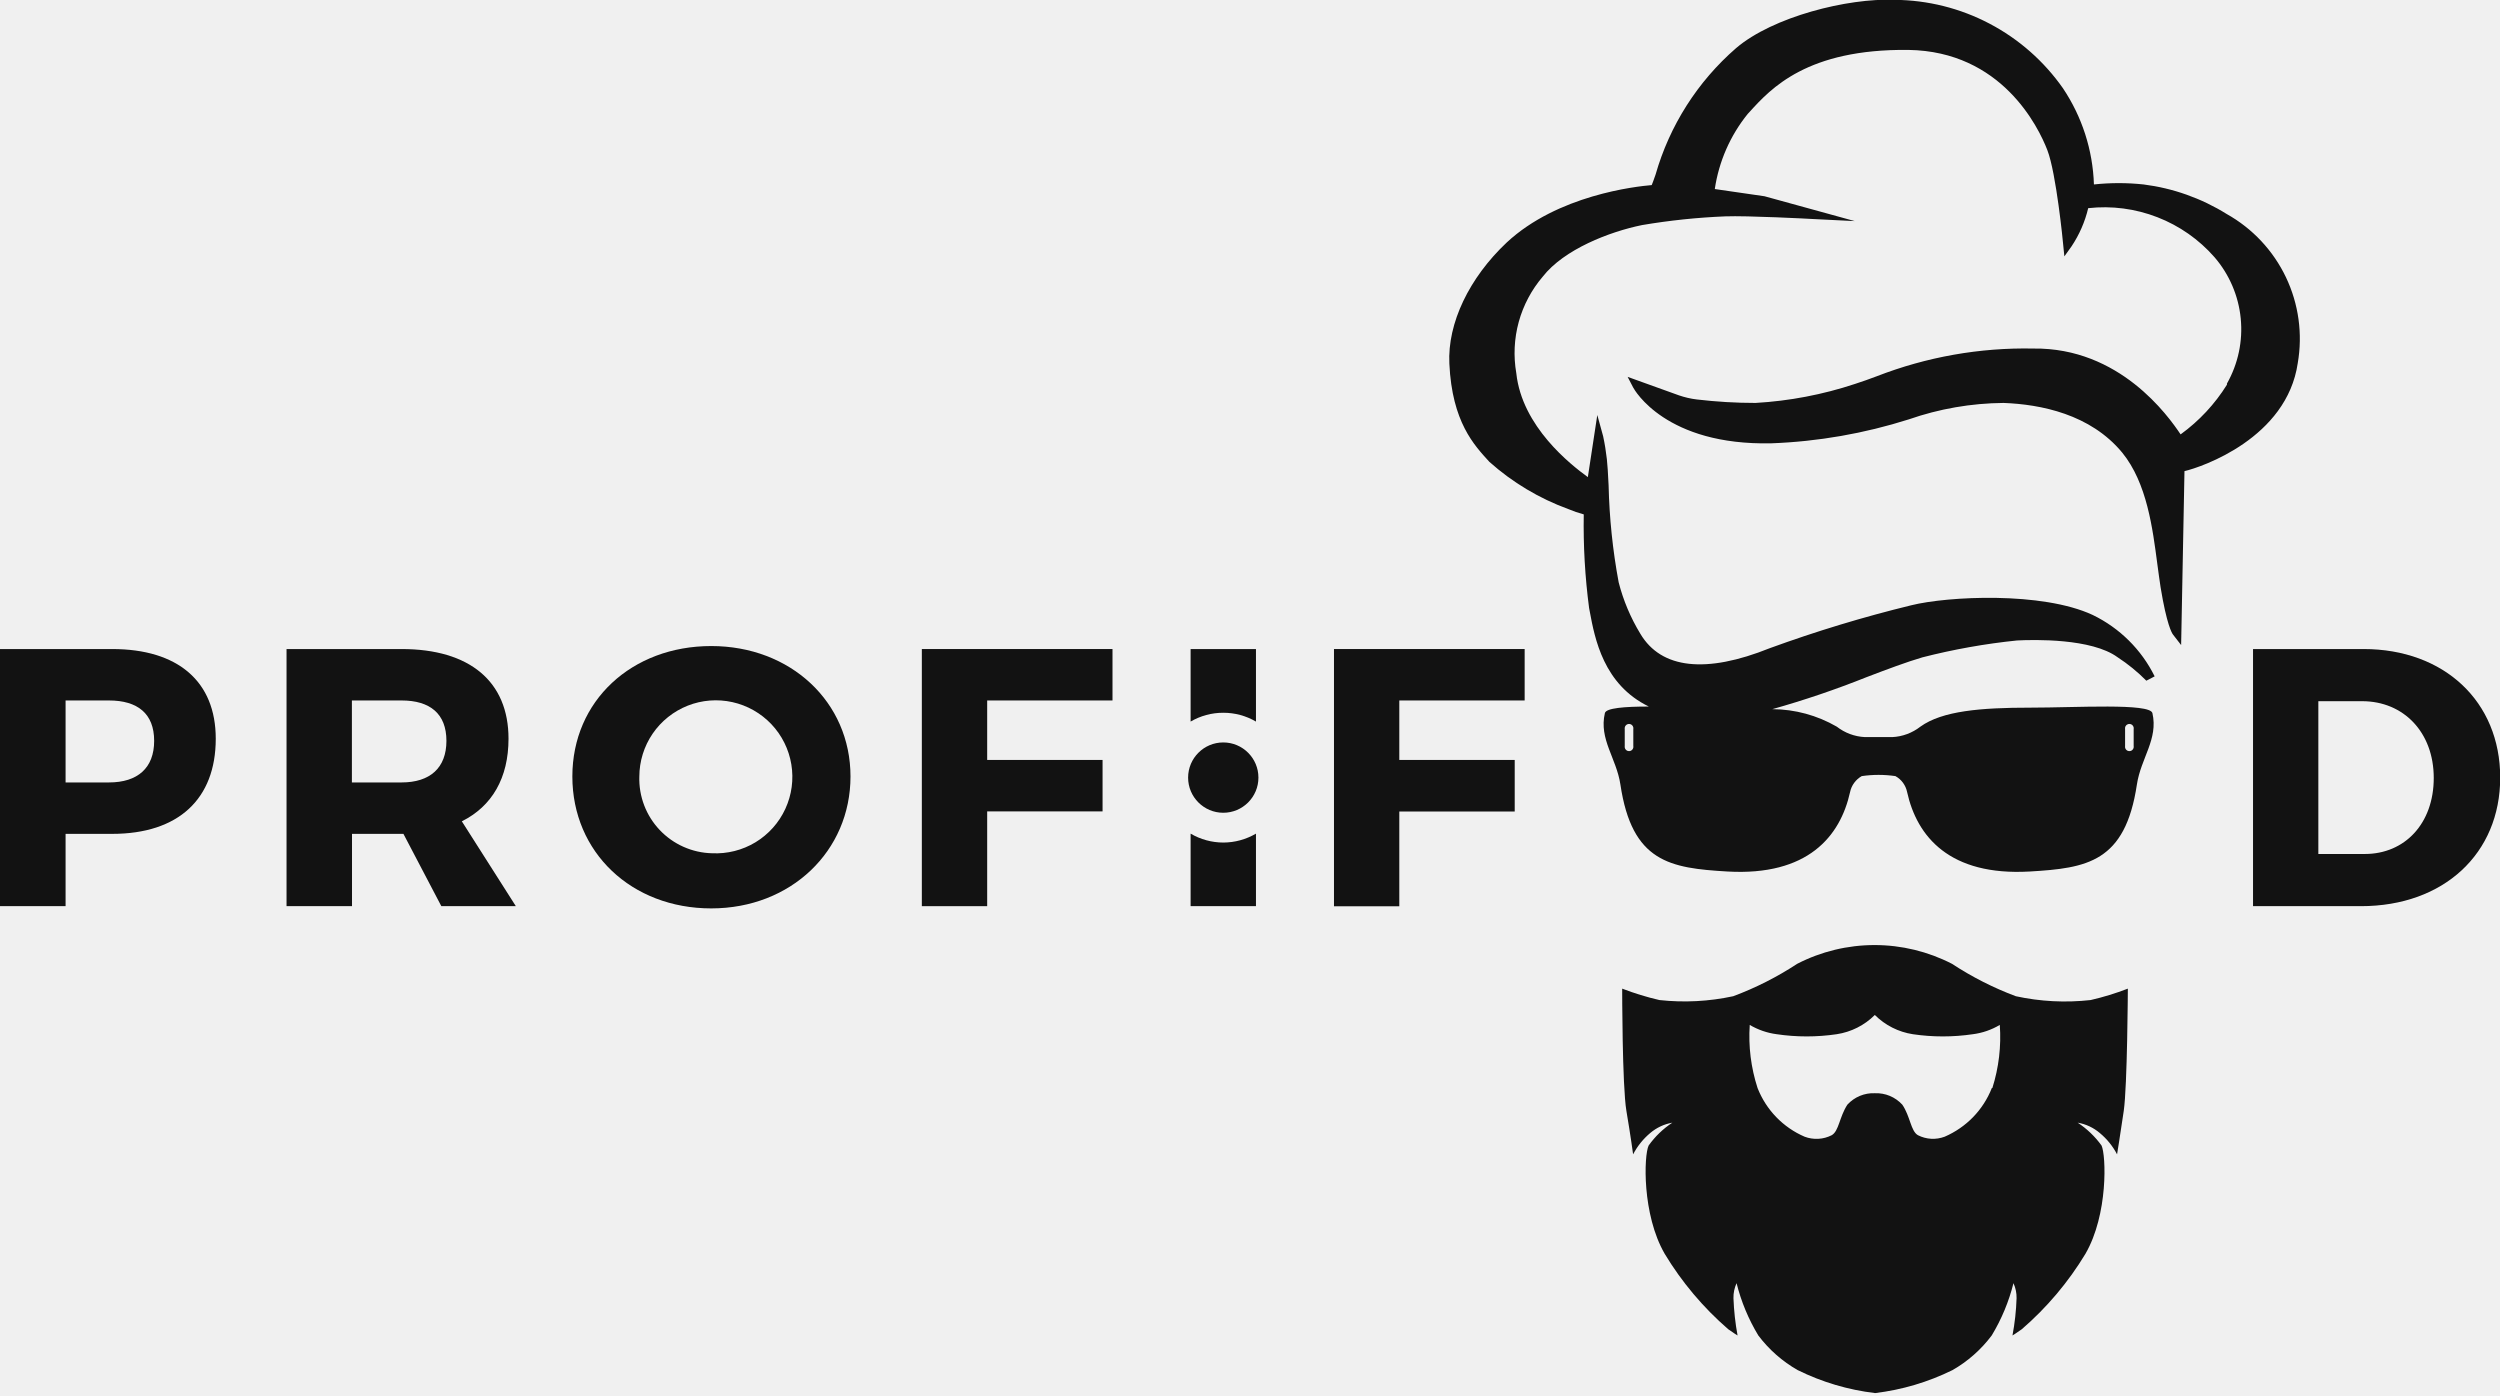
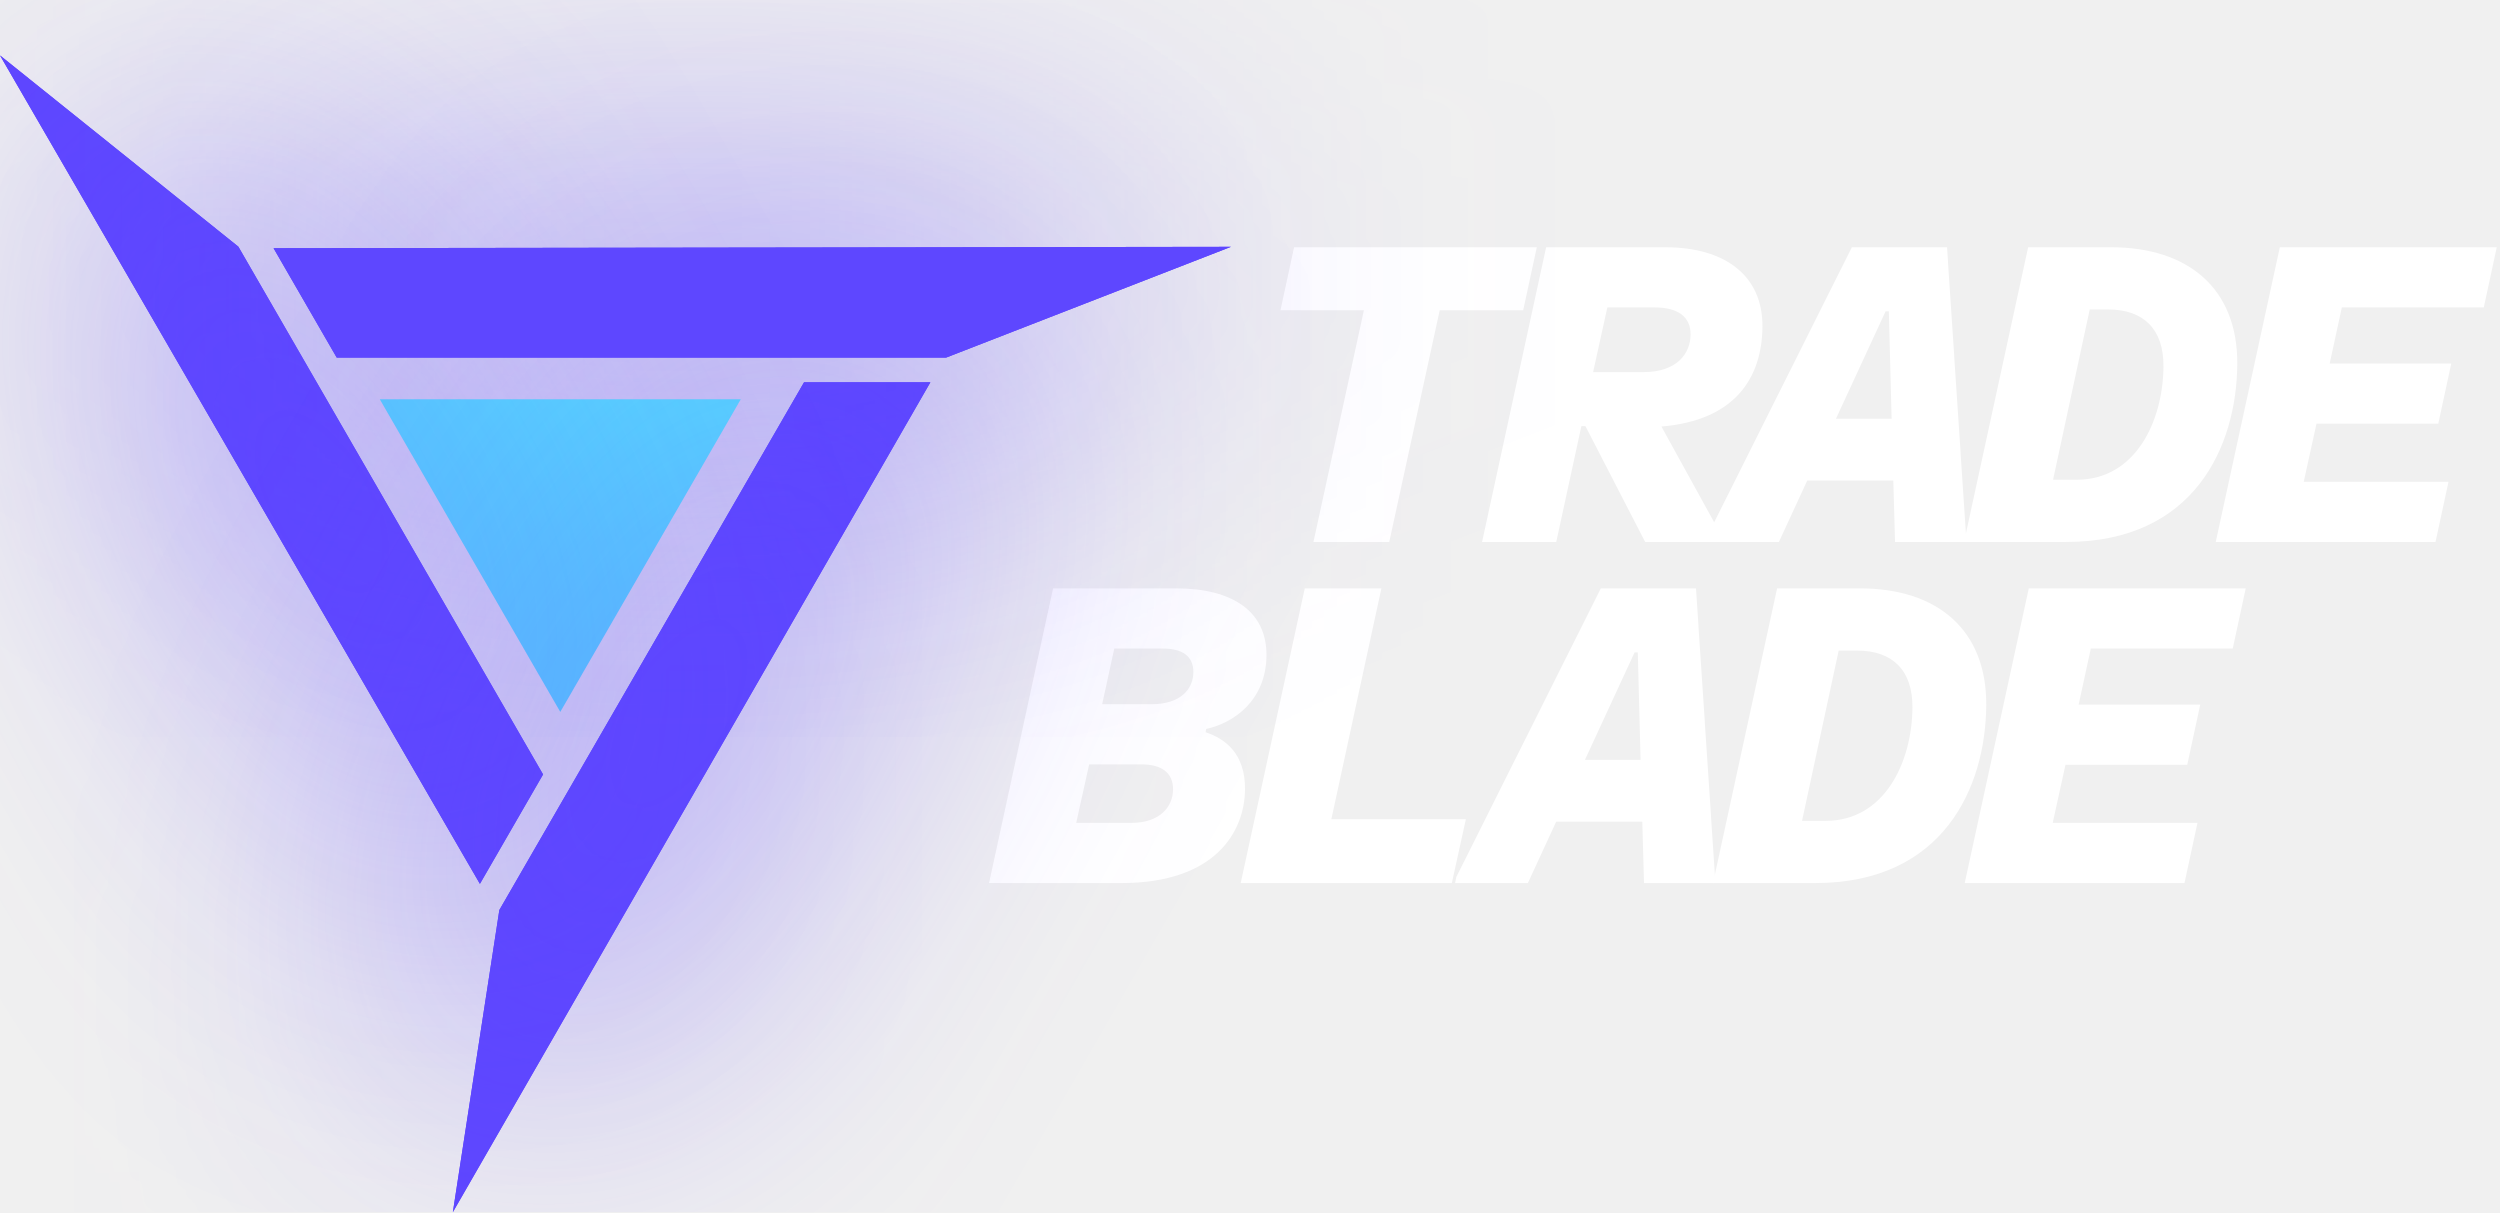
- <svg xmlns="http://www.w3.org/2000/svg" width="86" height="48" viewBox="0 0 86 48" fill="none">
-   <g clip-path="url(#clip0_366_3395)">
-     <path d="M3.859 22.327C6.119 22.327 7.422 23.438 7.422 25.412C7.422 27.484 6.14 28.685 3.859 28.685H2.256V31.172H0V22.327H3.859ZM2.256 26.916H3.747C4.735 26.916 5.303 26.42 5.303 25.485C5.303 24.549 4.735 24.096 3.747 24.096H2.256V26.916Z" fill="#121212" />
-     <path d="M13.878 28.685H12.109V31.172H9.857V22.327H13.814C16.152 22.327 17.493 23.438 17.493 25.412C17.493 26.762 16.925 27.736 15.887 28.253L17.745 31.172H15.182L13.878 28.685ZM13.814 26.916C14.789 26.916 15.357 26.42 15.357 25.485C15.357 24.549 14.789 24.096 13.814 24.096H12.105V26.916H13.814Z" fill="#121212" />
-     <path d="M29.257 26.711C29.257 29.275 27.21 31.249 24.467 31.249C21.723 31.249 19.689 29.318 19.689 26.711C19.689 24.105 21.736 22.224 24.467 22.224C27.197 22.224 29.257 24.147 29.257 26.711ZM21.993 26.711C21.982 27.049 22.039 27.385 22.159 27.701C22.279 28.017 22.461 28.306 22.693 28.551C22.926 28.797 23.204 28.994 23.513 29.131C23.822 29.269 24.155 29.344 24.492 29.352C25.017 29.378 25.538 29.247 25.988 28.975C26.438 28.702 26.796 28.302 27.016 27.824C27.236 27.346 27.308 26.814 27.222 26.295C27.137 25.777 26.898 25.295 26.536 24.913C26.175 24.532 25.707 24.267 25.194 24.153C24.681 24.039 24.145 24.082 23.657 24.275C23.168 24.469 22.748 24.804 22.451 25.238C22.155 25.672 21.995 26.185 21.993 26.711Z" fill="#121212" />
-     <path d="M33.959 24.096V26.142H37.928V27.912H33.959V31.172H31.711V22.327H38.27V24.096H33.959Z" fill="#121212" />
-     <path d="M42.08 27.959C42.748 27.959 43.29 27.417 43.29 26.75C43.29 26.082 42.748 25.54 42.08 25.54C41.413 25.54 40.871 26.082 40.871 26.75C40.871 27.417 41.413 27.959 42.08 27.959Z" fill="#121212" />
-     <path d="M42.081 24.519C42.476 24.518 42.864 24.623 43.205 24.822V22.327H40.957V24.822C41.298 24.623 41.686 24.518 42.081 24.519Z" fill="#121212" />
-     <path d="M42.081 28.984C41.686 28.983 41.298 28.877 40.957 28.677V31.172H43.205V28.677C42.864 28.877 42.476 28.983 42.081 28.984Z" fill="#121212" />
-     <path d="M69.344 34.27C68.573 33.981 67.836 33.607 67.148 33.155C66.324 32.731 65.412 32.51 64.486 32.51C63.56 32.51 62.647 32.731 61.824 33.155C61.134 33.608 60.396 33.982 59.623 34.27C58.789 34.45 57.932 34.495 57.085 34.402C56.649 34.301 56.221 34.17 55.803 34.009C55.803 34.009 55.803 37.359 55.948 38.214C56.093 39.069 56.179 39.709 56.179 39.709C56.324 39.43 56.523 39.182 56.764 38.979C56.982 38.793 57.246 38.669 57.529 38.62C57.211 38.829 56.934 39.096 56.713 39.406C56.55 39.744 56.482 41.773 57.264 43.128C57.852 44.104 58.59 44.98 59.452 45.726C59.648 45.867 59.772 45.94 59.772 45.94C59.694 45.516 59.647 45.088 59.631 44.658C59.627 44.48 59.664 44.303 59.738 44.141C59.896 44.775 60.148 45.381 60.486 45.94C60.852 46.425 61.312 46.831 61.841 47.132C62.677 47.545 63.577 47.812 64.503 47.922C65.428 47.811 66.328 47.544 67.165 47.132C67.692 46.831 68.151 46.425 68.515 45.94C68.853 45.381 69.106 44.775 69.263 44.141C69.337 44.303 69.374 44.48 69.37 44.658C69.356 45.088 69.309 45.517 69.229 45.94C69.229 45.94 69.353 45.867 69.549 45.726C70.412 44.981 71.152 44.104 71.741 43.128C72.523 41.773 72.451 39.744 72.293 39.406C72.069 39.096 71.791 38.83 71.472 38.62C71.755 38.668 72.019 38.792 72.237 38.979C72.48 39.181 72.68 39.429 72.827 39.709C72.827 39.709 72.933 39.069 73.057 38.214C73.181 37.359 73.198 34.009 73.198 34.009C72.781 34.17 72.353 34.302 71.916 34.402C71.058 34.498 70.189 34.454 69.344 34.27ZM68.519 37.428C68.373 37.8 68.154 38.14 67.875 38.428C67.596 38.715 67.263 38.944 66.896 39.103C66.747 39.158 66.589 39.183 66.431 39.174C66.273 39.165 66.118 39.123 65.977 39.051C65.729 38.91 65.716 38.406 65.439 38C65.319 37.87 65.173 37.767 65.01 37.699C64.847 37.631 64.671 37.6 64.494 37.607C64.318 37.599 64.141 37.631 63.978 37.699C63.815 37.767 63.669 37.87 63.55 38C63.272 38.428 63.259 38.91 63.011 39.051C62.868 39.124 62.712 39.167 62.551 39.175C62.391 39.184 62.23 39.16 62.08 39.103C61.712 38.945 61.38 38.715 61.102 38.428C60.824 38.14 60.606 37.8 60.46 37.428C60.233 36.728 60.141 35.991 60.191 35.257C60.475 35.425 60.791 35.534 61.118 35.577C61.803 35.678 62.498 35.678 63.182 35.577C63.679 35.502 64.139 35.27 64.494 34.915C64.849 35.269 65.307 35.501 65.802 35.577C66.486 35.678 67.181 35.678 67.866 35.577C68.194 35.535 68.509 35.426 68.793 35.257C68.846 35.99 68.759 36.727 68.537 37.428H68.519Z" fill="#121212" />
-     <path d="M79.043 12.49C79.216 11.487 79.074 10.456 78.636 9.537C78.198 8.619 77.486 7.859 76.599 7.362C75.73 6.821 74.755 6.474 73.74 6.345C73.172 6.284 72.599 6.284 72.031 6.345C71.993 5.165 71.624 4.019 70.967 3.038C70.314 2.106 69.448 1.343 68.441 0.814C67.434 0.284 66.315 0.004 65.177 -0.005C63.562 -0.073 60.985 0.577 59.724 1.653C58.397 2.805 57.434 4.318 56.951 6.008C56.883 6.2 56.844 6.311 56.819 6.367C56.272 6.414 53.584 6.708 51.828 8.345C50.546 9.554 49.789 11.114 49.858 12.511C49.952 14.524 50.712 15.314 51.234 15.887C52.027 16.595 52.948 17.146 53.947 17.511C54.121 17.584 54.299 17.646 54.481 17.695C54.463 18.771 54.524 19.848 54.665 20.916L54.686 21.027C54.862 21.972 55.161 23.549 56.72 24.305C55.887 24.305 55.246 24.356 55.208 24.531C54.998 25.429 55.605 26.078 55.742 26.988C56.139 29.659 57.451 29.864 59.425 29.98C62.186 30.138 63.305 28.775 63.643 27.245C63.667 27.13 63.715 27.022 63.785 26.928C63.854 26.834 63.943 26.755 64.044 26.698C64.428 26.642 64.818 26.642 65.202 26.698C65.305 26.755 65.394 26.833 65.463 26.927C65.532 27.022 65.581 27.13 65.604 27.245C65.942 28.775 67.061 30.138 69.822 29.98C71.796 29.864 73.108 29.659 73.509 26.988C73.646 26.078 74.249 25.429 74.043 24.531C73.962 24.181 71.428 24.343 69.847 24.343C68.138 24.343 66.813 24.454 66.061 24.997C65.784 25.213 65.447 25.339 65.096 25.356C65.096 25.356 64.754 25.356 64.634 25.356C64.514 25.356 64.151 25.356 64.151 25.356C63.8 25.339 63.463 25.213 63.185 24.997C62.511 24.607 61.747 24.399 60.968 24.395C62.069 24.085 63.153 23.717 64.215 23.292C64.92 23.023 65.591 22.771 66.13 22.613C67.199 22.339 68.287 22.145 69.386 22.032C69.971 22.002 71.95 21.955 72.843 22.608C73.201 22.841 73.533 23.112 73.834 23.416L74.12 23.267C73.665 22.346 72.916 21.604 71.992 21.156C70.253 20.344 66.997 20.51 65.745 20.822C64.098 21.224 62.475 21.716 60.882 22.297C58.686 23.181 57.148 23.01 56.43 21.805C56.094 21.254 55.842 20.657 55.682 20.032C55.477 18.932 55.362 17.817 55.336 16.699C55.315 16.272 55.297 15.968 55.276 15.793C55.246 15.529 55.204 15.267 55.148 15.007L54.947 14.276L54.622 16.413C54.033 15.985 52.358 14.678 52.161 12.84C52.059 12.253 52.087 11.651 52.244 11.076C52.402 10.502 52.684 9.969 53.071 9.516C53.802 8.58 55.357 7.973 56.49 7.742C57.435 7.582 58.39 7.482 59.348 7.443C60.083 7.413 62.301 7.529 62.34 7.533L63.805 7.606L60.699 6.751L58.989 6.503C59.129 5.556 59.52 4.663 60.122 3.918L60.182 3.854C60.921 3.038 62.169 1.679 65.647 1.717C68.856 1.764 70.121 4.367 70.428 5.162C70.736 5.956 70.971 8.366 70.971 8.392L71.014 8.819L71.262 8.473C71.529 8.073 71.723 7.629 71.834 7.161C72.641 7.071 73.458 7.178 74.214 7.472C74.971 7.766 75.645 8.238 76.18 8.849C76.69 9.441 77.005 10.177 77.081 10.954C77.158 11.732 76.992 12.515 76.607 13.195V13.233C76.191 13.901 75.65 14.481 75.013 14.943C74.586 14.306 72.915 11.951 69.945 11.99C68.106 11.953 66.277 12.277 64.561 12.943C64.309 13.037 64.066 13.127 63.809 13.208C62.703 13.575 61.554 13.794 60.391 13.861C59.717 13.861 59.044 13.821 58.374 13.742C58.164 13.717 57.958 13.669 57.759 13.601L55.99 12.964L56.182 13.332C56.225 13.413 57.301 15.332 60.938 15.25C62.543 15.19 64.133 14.912 65.664 14.426C66.711 14.061 67.811 13.871 68.92 13.861C70.202 13.909 71.911 14.246 73.005 15.571C73.86 16.622 74.052 18.186 74.214 19.416C74.253 19.699 74.287 19.968 74.325 20.207C74.535 21.489 74.714 21.784 74.753 21.831L75.031 22.19L75.146 16.207C75.753 16.066 78.667 15.066 79.043 12.49ZM56.186 25.664C56.19 25.685 56.189 25.707 56.183 25.728C56.177 25.749 56.167 25.769 56.153 25.785C56.139 25.802 56.122 25.815 56.102 25.825C56.082 25.834 56.061 25.838 56.039 25.838C56.017 25.838 55.995 25.834 55.976 25.825C55.956 25.815 55.938 25.802 55.925 25.785C55.91 25.769 55.9 25.749 55.895 25.728C55.889 25.707 55.888 25.685 55.891 25.664V25.078C55.888 25.057 55.889 25.035 55.895 25.014C55.9 24.993 55.91 24.973 55.925 24.957C55.938 24.94 55.956 24.927 55.976 24.918C55.995 24.908 56.017 24.904 56.039 24.904C56.061 24.904 56.082 24.908 56.102 24.918C56.122 24.927 56.139 24.94 56.153 24.957C56.167 24.973 56.177 24.993 56.183 25.014C56.189 25.035 56.19 25.057 56.186 25.078V25.664ZM73.103 25.078C73.1 25.057 73.101 25.035 73.106 25.014C73.112 24.993 73.122 24.973 73.136 24.957C73.15 24.94 73.168 24.927 73.188 24.918C73.207 24.908 73.229 24.904 73.251 24.904C73.272 24.904 73.294 24.908 73.314 24.918C73.334 24.927 73.351 24.94 73.365 24.957C73.379 24.973 73.389 24.993 73.395 25.014C73.401 25.035 73.402 25.057 73.398 25.078V25.664C73.402 25.685 73.401 25.707 73.395 25.728C73.389 25.749 73.379 25.769 73.365 25.785C73.351 25.802 73.334 25.815 73.314 25.825C73.294 25.834 73.272 25.838 73.251 25.838C73.229 25.838 73.207 25.834 73.188 25.825C73.168 25.815 73.15 25.802 73.136 25.785C73.122 25.769 73.112 25.749 73.106 25.728C73.101 25.707 73.1 25.685 73.103 25.664V25.078Z" fill="#121212" />
-     <path d="M45.889 31.176H48.136V27.916H52.106V26.142H48.136V24.096H52.448V22.327H45.889V31.176Z" fill="#121212" />
-     <path d="M81.307 22.327H77.504V31.172H81.217C84.063 31.172 86.007 29.364 86.007 26.749C86.007 24.134 84.08 22.327 81.307 22.327ZM81.358 29.377H79.751V24.121H81.256C82.687 24.121 83.721 25.194 83.721 26.762C83.721 28.33 82.726 29.377 81.35 29.377H81.358Z" fill="#121212" />
+ <svg xmlns="http://www.w3.org/2000/svg" width="132" height="64" viewBox="0 0 132 64" fill="none">
+   <g clip-path="url(#clip0_554_141)">
+     <path d="M62.087 31.066H55.603L52.22 46.626H59.203C64.228 46.626 65.72 43.86 65.737 41.677C65.753 39.775 64.673 38.997 63.654 38.662L63.687 38.489C65.116 38.176 66.85 37.009 66.87 34.61C66.888 32.297 65.099 31.066 62.087 31.066ZM56.823 43.449L57.508 40.359H60.266C61.319 40.359 61.944 40.791 61.937 41.688C61.929 42.617 61.22 43.449 59.73 43.449H56.823ZM58.194 37.182L58.835 34.243H61.38C62.433 34.243 63.016 34.642 63.009 35.496C63.002 36.382 62.335 37.182 60.813 37.182H58.194Z" fill="white" />
+     <path d="M68.892 31.066L65.509 46.626H76.657L77.398 43.255H70.295L72.938 31.066H68.892Z" fill="white" />
+     <path d="M84.523 31.066L76.895 46.302L76.829 46.626H80.672L82.167 43.384H86.713L86.804 46.626H90.487L90.553 46.302L89.548 31.066H84.523ZM83.684 40.121L86.306 34.448H86.476L86.622 40.121H83.684Z" fill="white" />
+     <path d="M98.206 31.066H93.831L90.448 46.626H95.835C102.616 46.626 104.839 41.569 104.874 37.247C104.906 33.238 102.273 31.066 98.206 31.066ZM95.148 43.341L97.083 34.351H98.052C99.926 34.351 100.993 35.388 100.977 37.365C100.953 40.251 99.502 43.341 96.393 43.341H95.148Z" fill="white" />
+     <path d="M107.12 31.066L103.737 46.626H115.341L116.026 43.449H108.383L109.057 40.38H115.487L116.173 37.203H109.753L110.395 34.243H117.889L118.575 31.066H107.12Z" fill="white" />
+     <path d="M68.326 13.055L67.607 16.383H72.014L69.35 28.616H73.352L76.017 16.383H80.424L81.143 13.055H68.326Z" fill="white" />
+     <path d="M87.927 13.055H81.636L78.253 28.616H82.17L83.497 22.499H83.71L86.865 28.616H90.836L90.902 28.291L87.723 22.521C91.601 22.197 93.035 19.96 93.057 17.248C93.078 14.568 91.1 13.055 87.927 13.055ZM84.116 19.647L84.868 16.232H87.37C88.583 16.232 89.271 16.718 89.263 17.669C89.255 18.663 88.545 19.647 86.778 19.647H84.116Z" fill="white" />
+     <path d="M97.778 13.055L90.15 28.291L90.083 28.616H93.926L95.422 25.374H99.967L100.058 28.616H103.742L103.808 28.291L102.803 13.055H97.778ZM96.938 22.11L99.56 16.437H99.731L99.877 22.11H96.938Z" fill="white" />
+     <path d="M111.461 13.055H107.086L103.702 28.616H109.089C115.87 28.616 118.093 23.558 118.128 19.236C118.161 15.227 115.528 13.055 111.461 13.055ZM108.402 25.331L110.338 16.34H111.307C113.18 16.34 114.247 17.378 114.231 19.355C114.208 22.24 112.756 25.331 109.648 25.331H108.402Z" fill="white" />
+     <path d="M120.375 13.055L116.991 28.616H128.595L129.281 25.439H121.637L122.311 22.37H128.741L129.427 19.193H123.008L123.649 16.232H131.144L131.829 13.055H120.375Z" fill="white" />
+     <path d="M25.339 46.668L-2.90388e-05 2.925L12.586 13.025L28.674 40.89L25.339 46.668Z" fill="#5E47FF" />
+     <path d="M49.124 20.185L23.911 64L26.365 48.05L42.453 20.185L49.124 20.185Z" fill="#5E47FF" />
+     <path d="M14.443 13.104L64.995 13.032L49.955 18.881L17.779 18.881L14.443 13.104Z" fill="#5E47FF" />
+     <path d="M25.339 46.668L-2.90388e-05 2.925L12.586 13.025L28.674 40.89L25.339 46.668Z" fill="#5E47FF" />
+     <path d="M49.124 20.185L23.911 64L26.365 48.05L42.453 20.185L49.124 20.185Z" fill="#5E47FF" />
+     <g filter="url(#filter0_f_554_141)">
+       <path d="M14.443 13.104L64.995 13.032L49.955 18.881L17.779 18.881L14.443 13.104Z" fill="#5E47FF" />
+     </g>
+     <path d="M29.583 37.589L39.113 21.082H20.053L29.583 37.589Z" fill="#57E1FF" />
+     <g filter="url(#filter1_f_554_141)">
+       <path d="M25.339 46.668L-2.90388e-05 2.925L12.586 13.025L28.674 40.89L25.339 46.668Z" fill="#5E47FF" />
+     </g>
+     <g filter="url(#filter2_f_554_141)">
+       <path d="M49.124 20.185L23.911 64L26.365 48.05L42.453 20.185L49.124 20.185Z" fill="#5E47FF" />
+     </g>
+     <path d="M14.443 13.104L64.995 13.032L49.955 18.881L17.779 18.881L14.443 13.104Z" fill="#5E47FF" />
  </g>
  <defs>
-     <clipPath id="clip0_366_3395">
-       <rect width="86" height="47.94" fill="white" />
+     <filter id="filter0_f_554_141" x="-5.557" y="-6.969" width="90.552" height="45.85" filterUnits="userSpaceOnUse" color-interpolation-filters="sRGB">
+       <feFlood flood-opacity="0" result="BackgroundImageFix" />
+       <feBlend mode="normal" in="SourceGraphic" in2="BackgroundImageFix" result="shape" />
+       <feGaussianBlur stdDeviation="10" result="effect1_foregroundBlur_554_141" />
+     </filter>
+     <filter id="filter1_f_554_141" x="-20" y="-17.075" width="68.674" height="83.743" filterUnits="userSpaceOnUse" color-interpolation-filters="sRGB">
+       <feFlood flood-opacity="0" result="BackgroundImageFix" />
+       <feBlend mode="normal" in="SourceGraphic" in2="BackgroundImageFix" result="shape" />
+       <feGaussianBlur stdDeviation="10" result="effect1_foregroundBlur_554_141" />
+     </filter>
+     <filter id="filter2_f_554_141" x="3.911" y="0.185" width="65.213" height="83.815" filterUnits="userSpaceOnUse" color-interpolation-filters="sRGB">
+       <feFlood flood-opacity="0" result="BackgroundImageFix" />
+       <feBlend mode="normal" in="SourceGraphic" in2="BackgroundImageFix" result="shape" />
+       <feGaussianBlur stdDeviation="10" result="effect1_foregroundBlur_554_141" />
+     </filter>
+     <clipPath id="clip0_554_141">
+       <rect width="131.829" height="64" fill="white" />
    </clipPath>
  </defs>
</svg>
